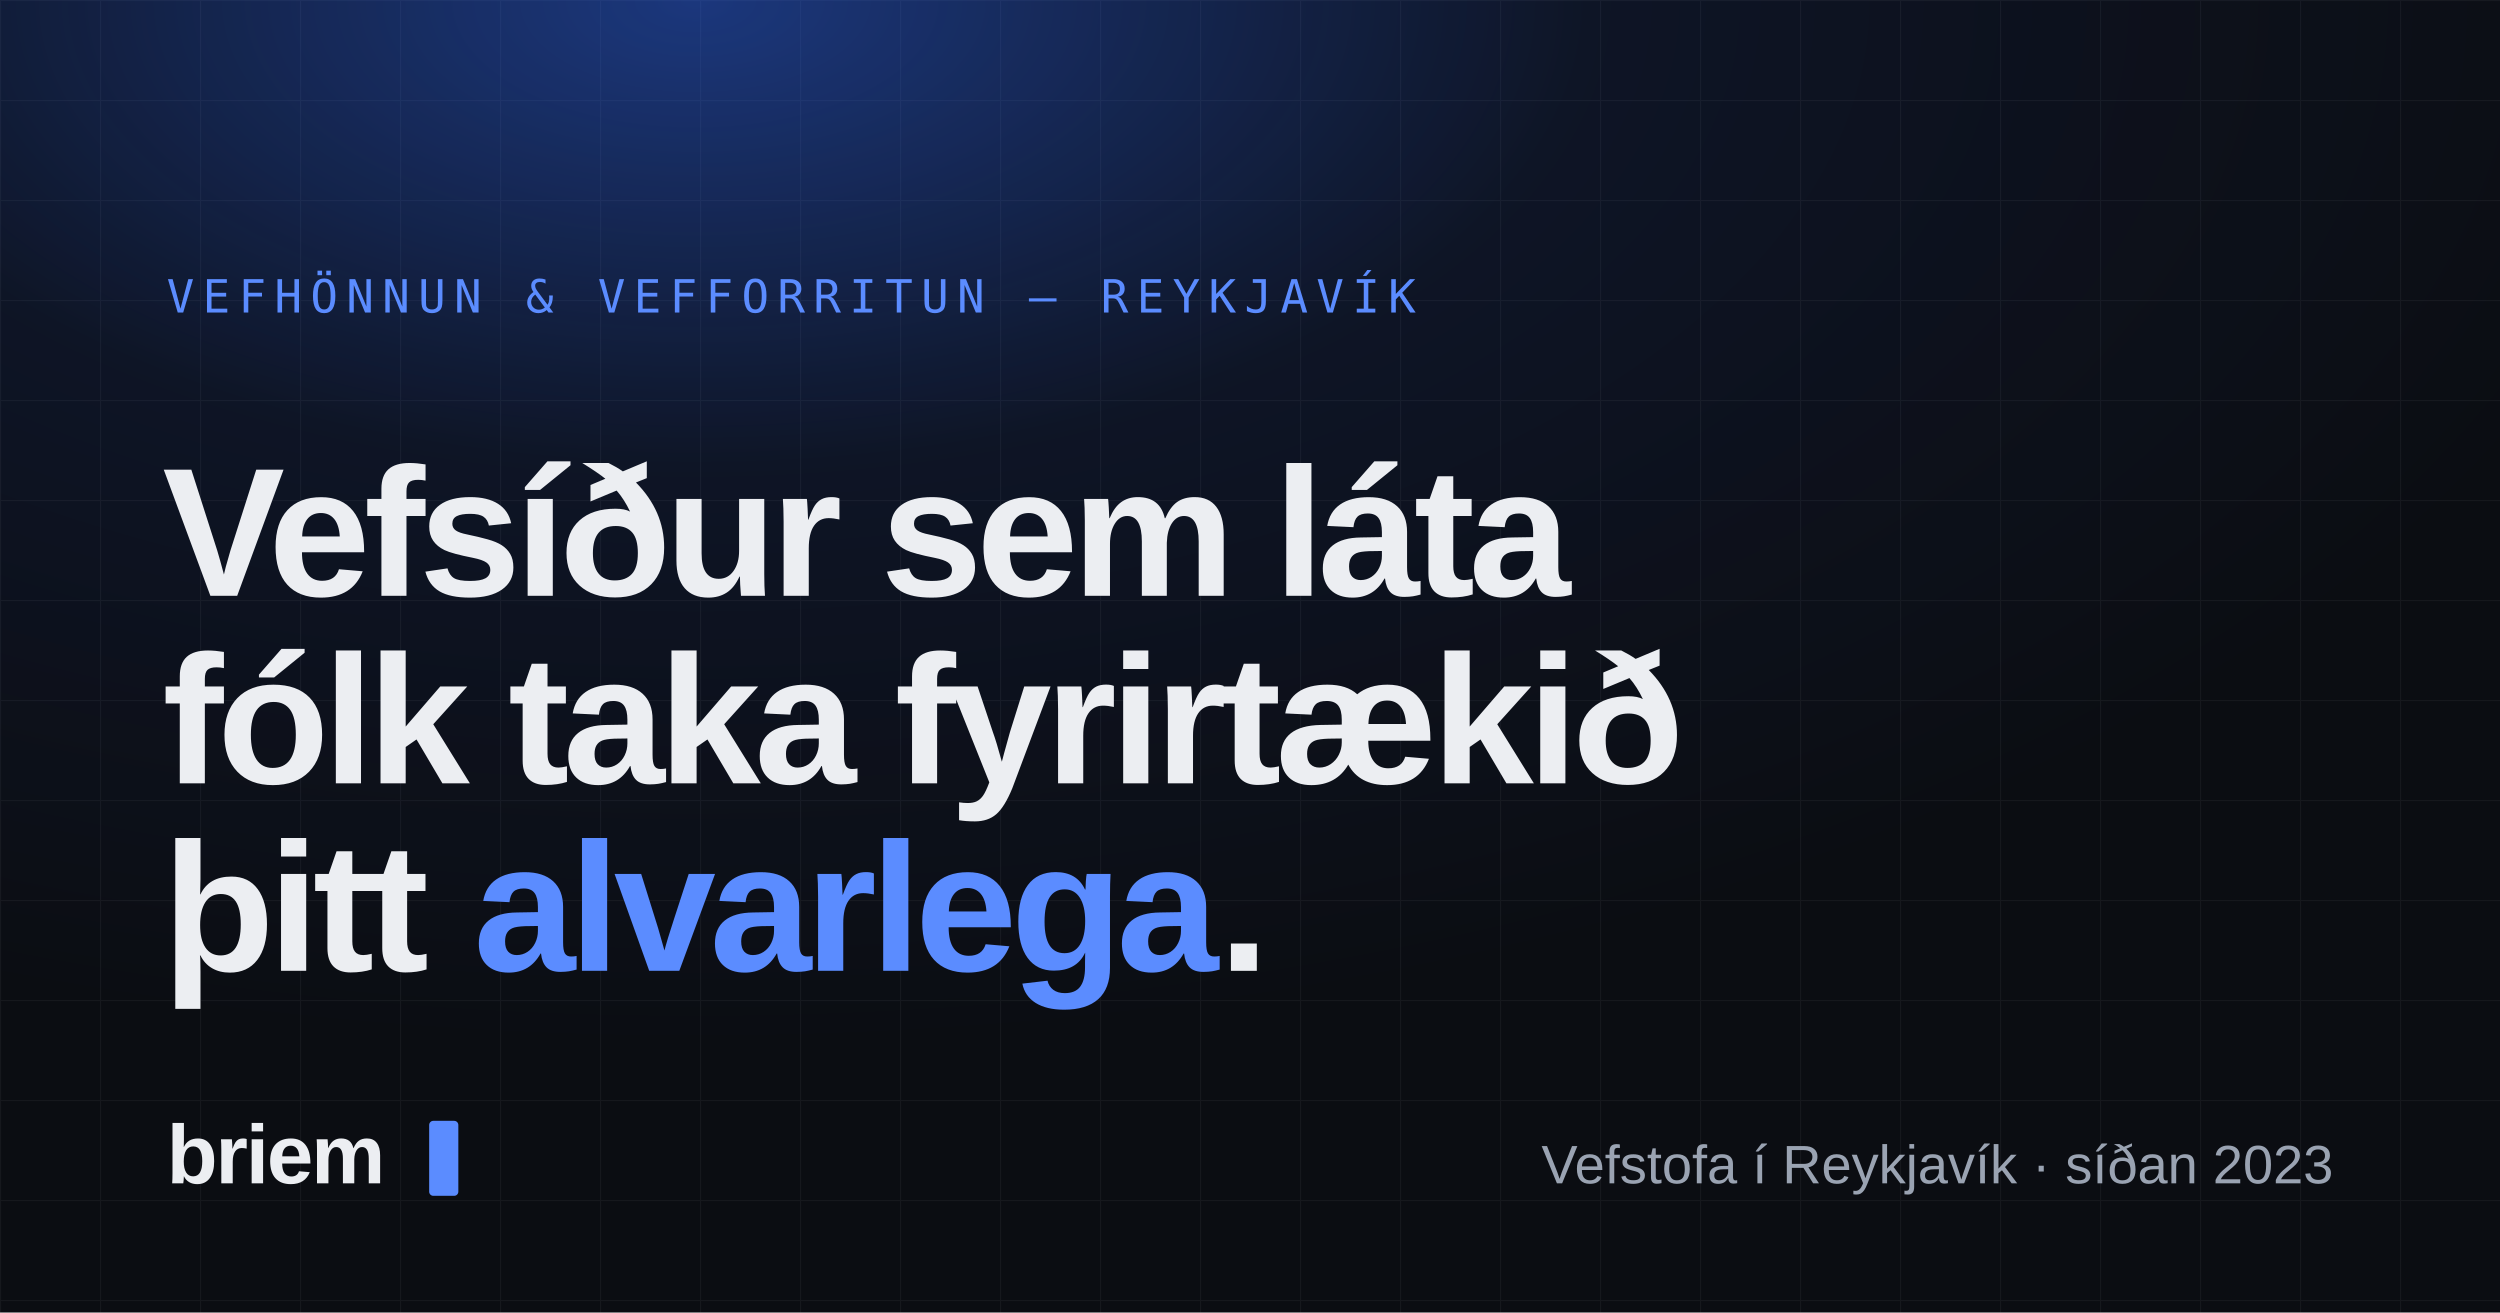
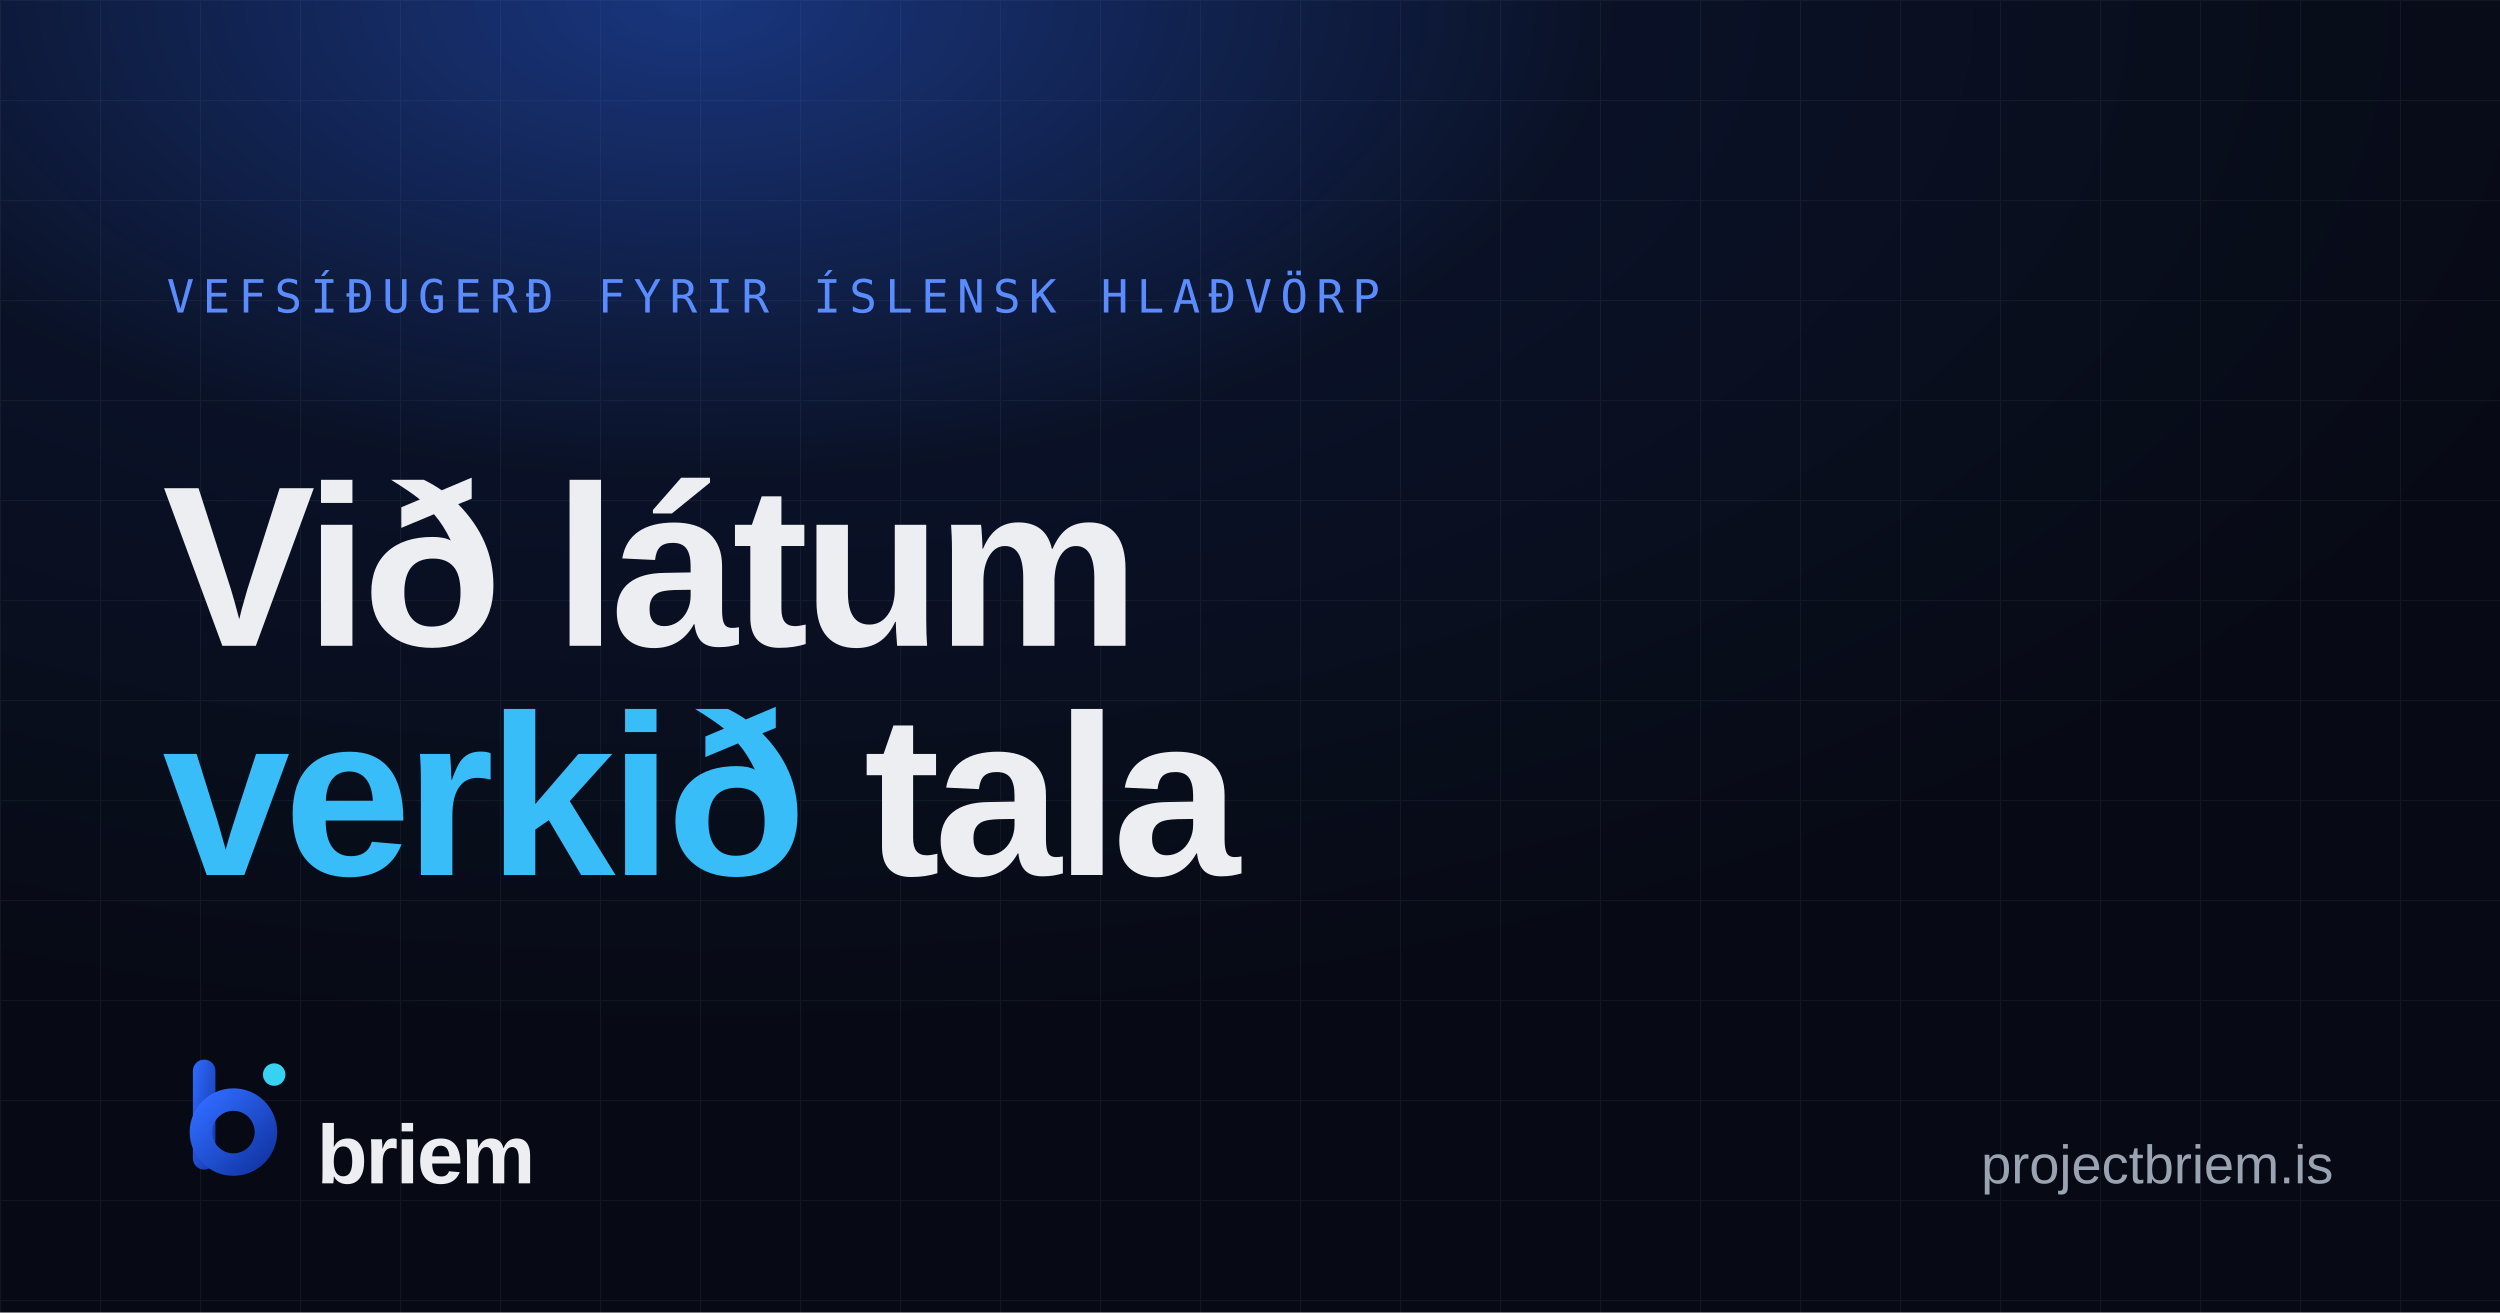
- <svg xmlns="http://www.w3.org/2000/svg" width="1200" height="630" viewBox="0 0 1200 630" role="img" aria-label="briem — websites that make people take your company seriously">
+ <svg xmlns="http://www.w3.org/2000/svg" width="1200" height="630" viewBox="0 0 1200 630" role="img" aria-label="briem — vefsíðugerð fyrir íslensk hlaðvörp">
  <defs>
    <radialGradient id="glow" cx="28%" cy="0%" r="80%">
      <stop offset="0%" stop-color="#2F6BFF" stop-opacity="0.45" />
      <stop offset="45%" stop-color="#2F6BFF" stop-opacity="0.08" />
      <stop offset="100%" stop-color="#2F6BFF" stop-opacity="0" />
    </radialGradient>
    <pattern id="grid" width="48" height="48" patternUnits="userSpaceOnUse">
      <path d="M48 0H0V48" fill="none" stroke="#ffffff" stroke-opacity="0.05" stroke-width="1" />
    </pattern>
+     <linearGradient id="markbg" x1="0" y1="0" x2="1" y2="1">
+       <stop offset="0" stop-color="#2F6BFF" />
+       <stop offset="1" stop-color="#1236A6" />
+     </linearGradient>
    <style>
      .d { font-family: "Bricolage Grotesque", "Hanken Grotesk", Arial, sans-serif; font-weight: 800; }
      .m { font-family: "JetBrains Mono", ui-monospace, monospace; letter-spacing: 4px; }
      .b { font-family: "Hanken Grotesk", Arial, sans-serif; }
    </style>
  </defs>
-   <rect width="1200" height="630" fill="#0B0D12" />
+   <rect width="1200" height="630" fill="#070A14" />
  <rect width="1200" height="630" fill="url(#grid)" />
  <rect width="1200" height="630" fill="url(#glow)" />
-   <text x="80" y="150" class="m" font-size="22" fill="#5B8CFF">VEFHÖNNUN &amp; VEFFORRITUN — REYKJAVÍK</text>
-   <text class="d" font-size="88" fill="#ECEEF2" letter-spacing="-3">
-     <tspan x="78" y="286">Vefsíður sem láta</tspan>
-     <tspan x="78" y="376">fólk taka fyrirtækið</tspan>
-     <tspan x="78" y="466">þitt <tspan fill="#5B8CFF">alvarlega</tspan>.</tspan>
+   <text x="80" y="150" class="m" font-size="22" fill="#5B8CFF">VEFSÍÐUGERÐ FYRIR ÍSLENSK HLAÐVÖRP</text>
+   <text class="d" font-size="110" fill="#ECEEF2" letter-spacing="-3">
+     <tspan x="78" y="310">Við látum</tspan>
+     <tspan x="78" y="420">
+       <tspan fill="#38BDF8">verkið</tspan> tala</tspan>
  </text>
-   <text x="80" y="568" class="d" font-size="40" fill="#ECEEF2" letter-spacing="-1">briem</text>
-   <rect x="206" y="538" width="14" height="36" rx="2" fill="#5B8CFF" />
-   <text x="1120" y="568" text-anchor="end" class="b" font-size="26" fill="#9AA3B2">Vefstofa í Reykjavík · síðan 2023</text>
+   <g transform="translate(80 505) scale(0.5)">
+     <rect x="25.2" y="7.2" width="21.6" height="105.6" rx="10.8" fill="url(#markbg)" />
+     <circle cx="64.1" cy="76.8" r="31.2" fill="none" stroke="url(#markbg)" stroke-width="21.6" />
+     <circle cx="103.2" cy="21.6" r="10.8" fill="#37D1F2" />
+   </g>
+   <text x="152" y="568" class="d" font-size="40" fill="#ECEEF2" letter-spacing="-1">briem</text>
+   <text x="1120" y="568" text-anchor="end" class="b" font-size="26" fill="#9AA3B2">projectbriem.is</text>
</svg>
